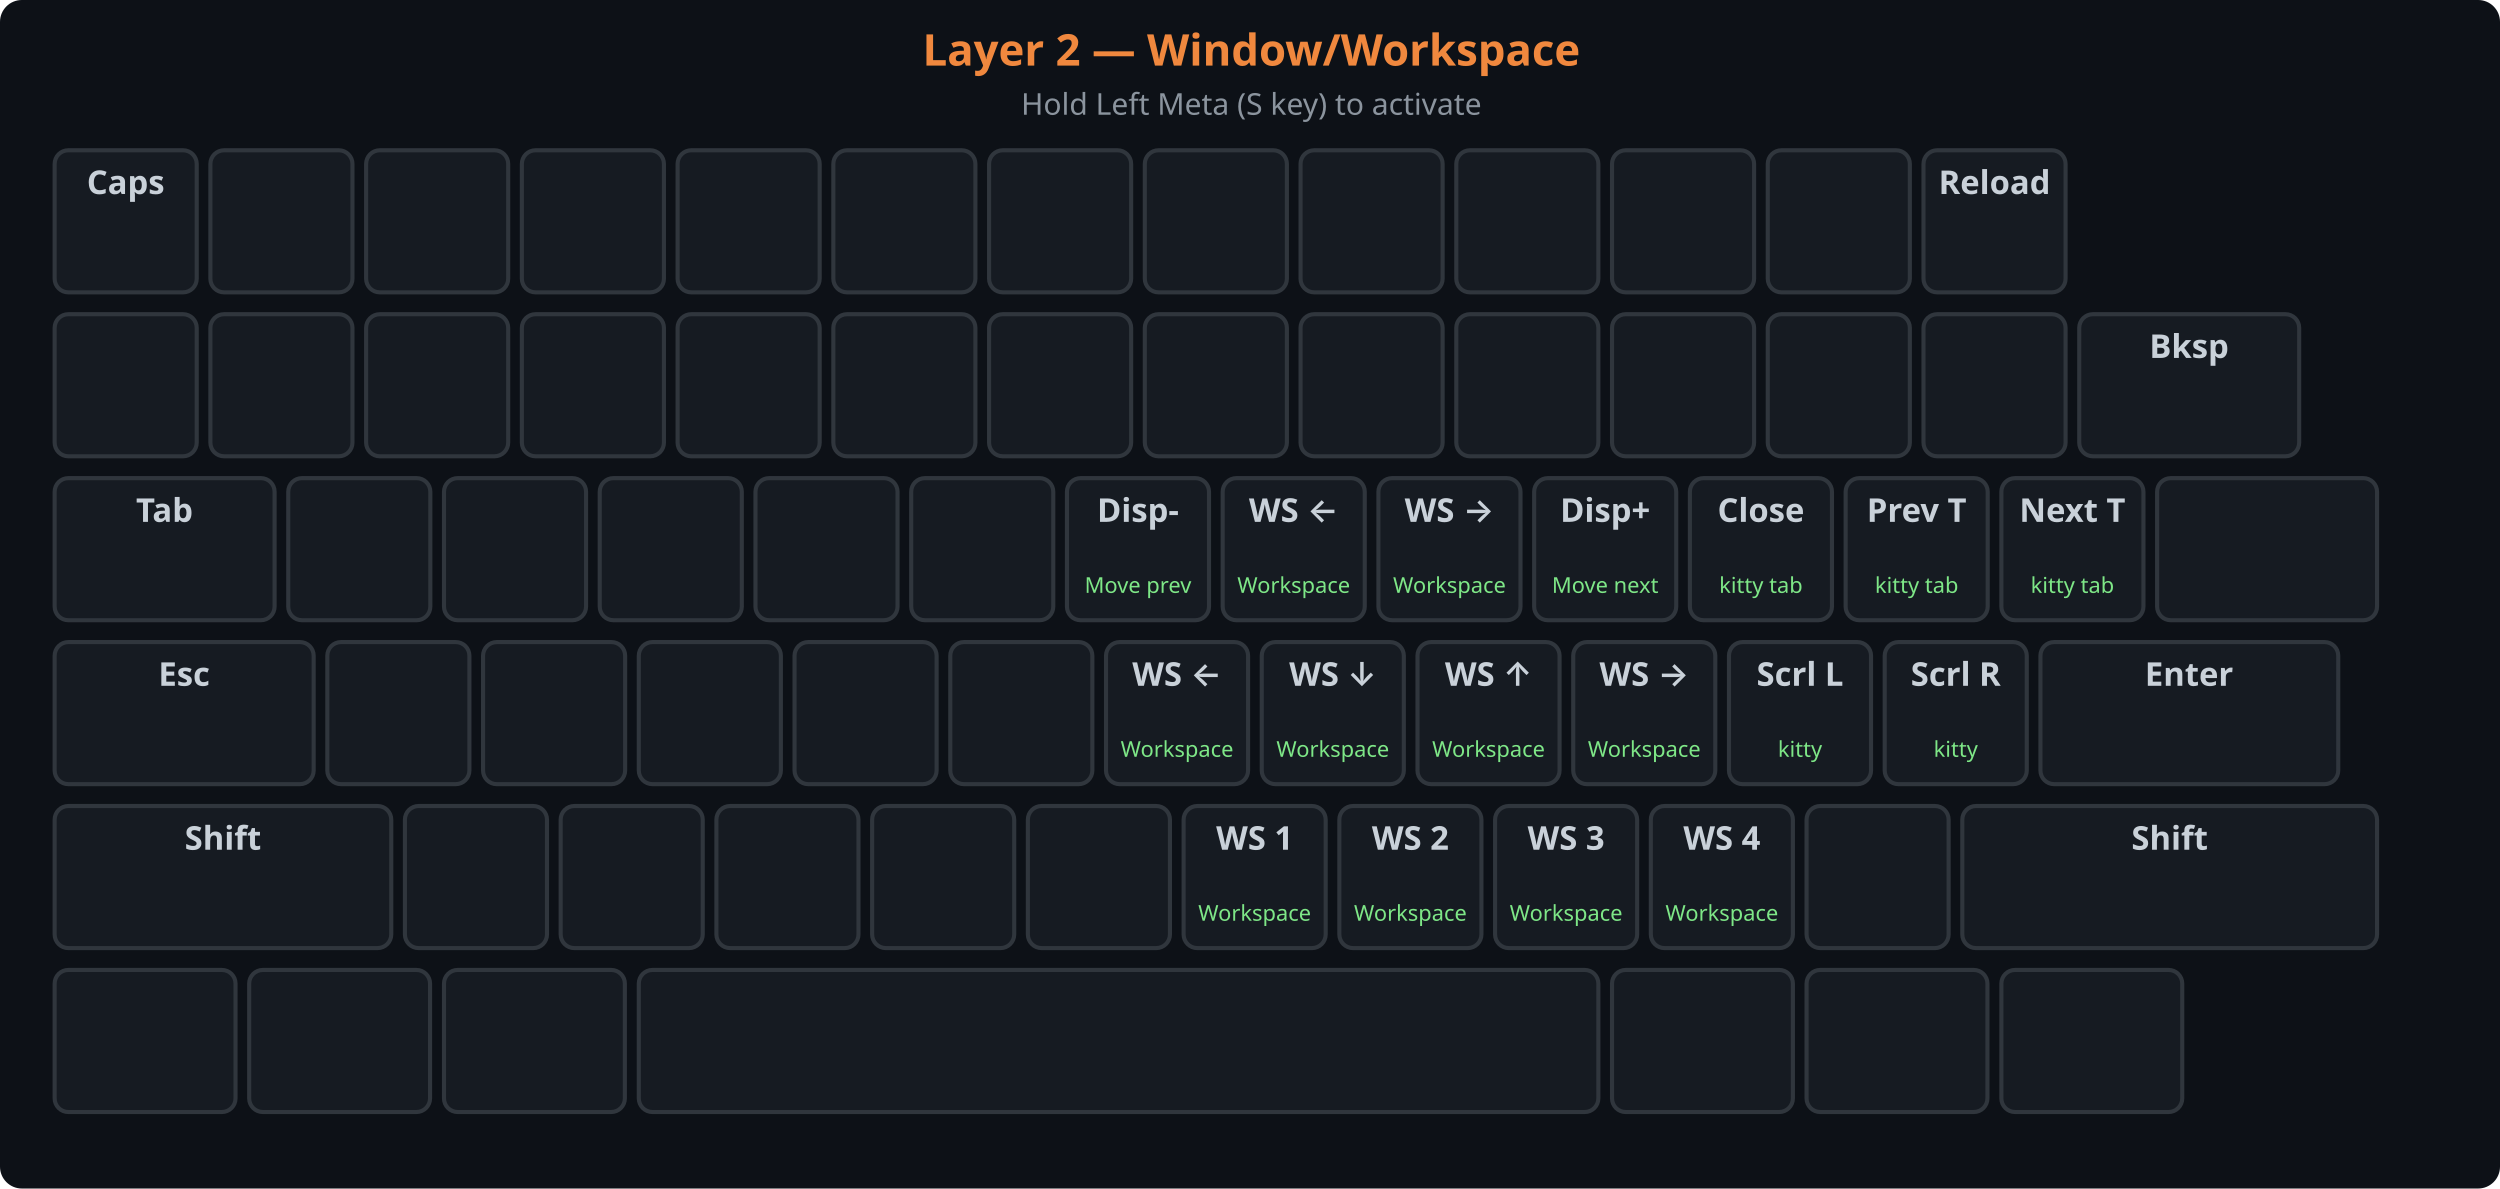
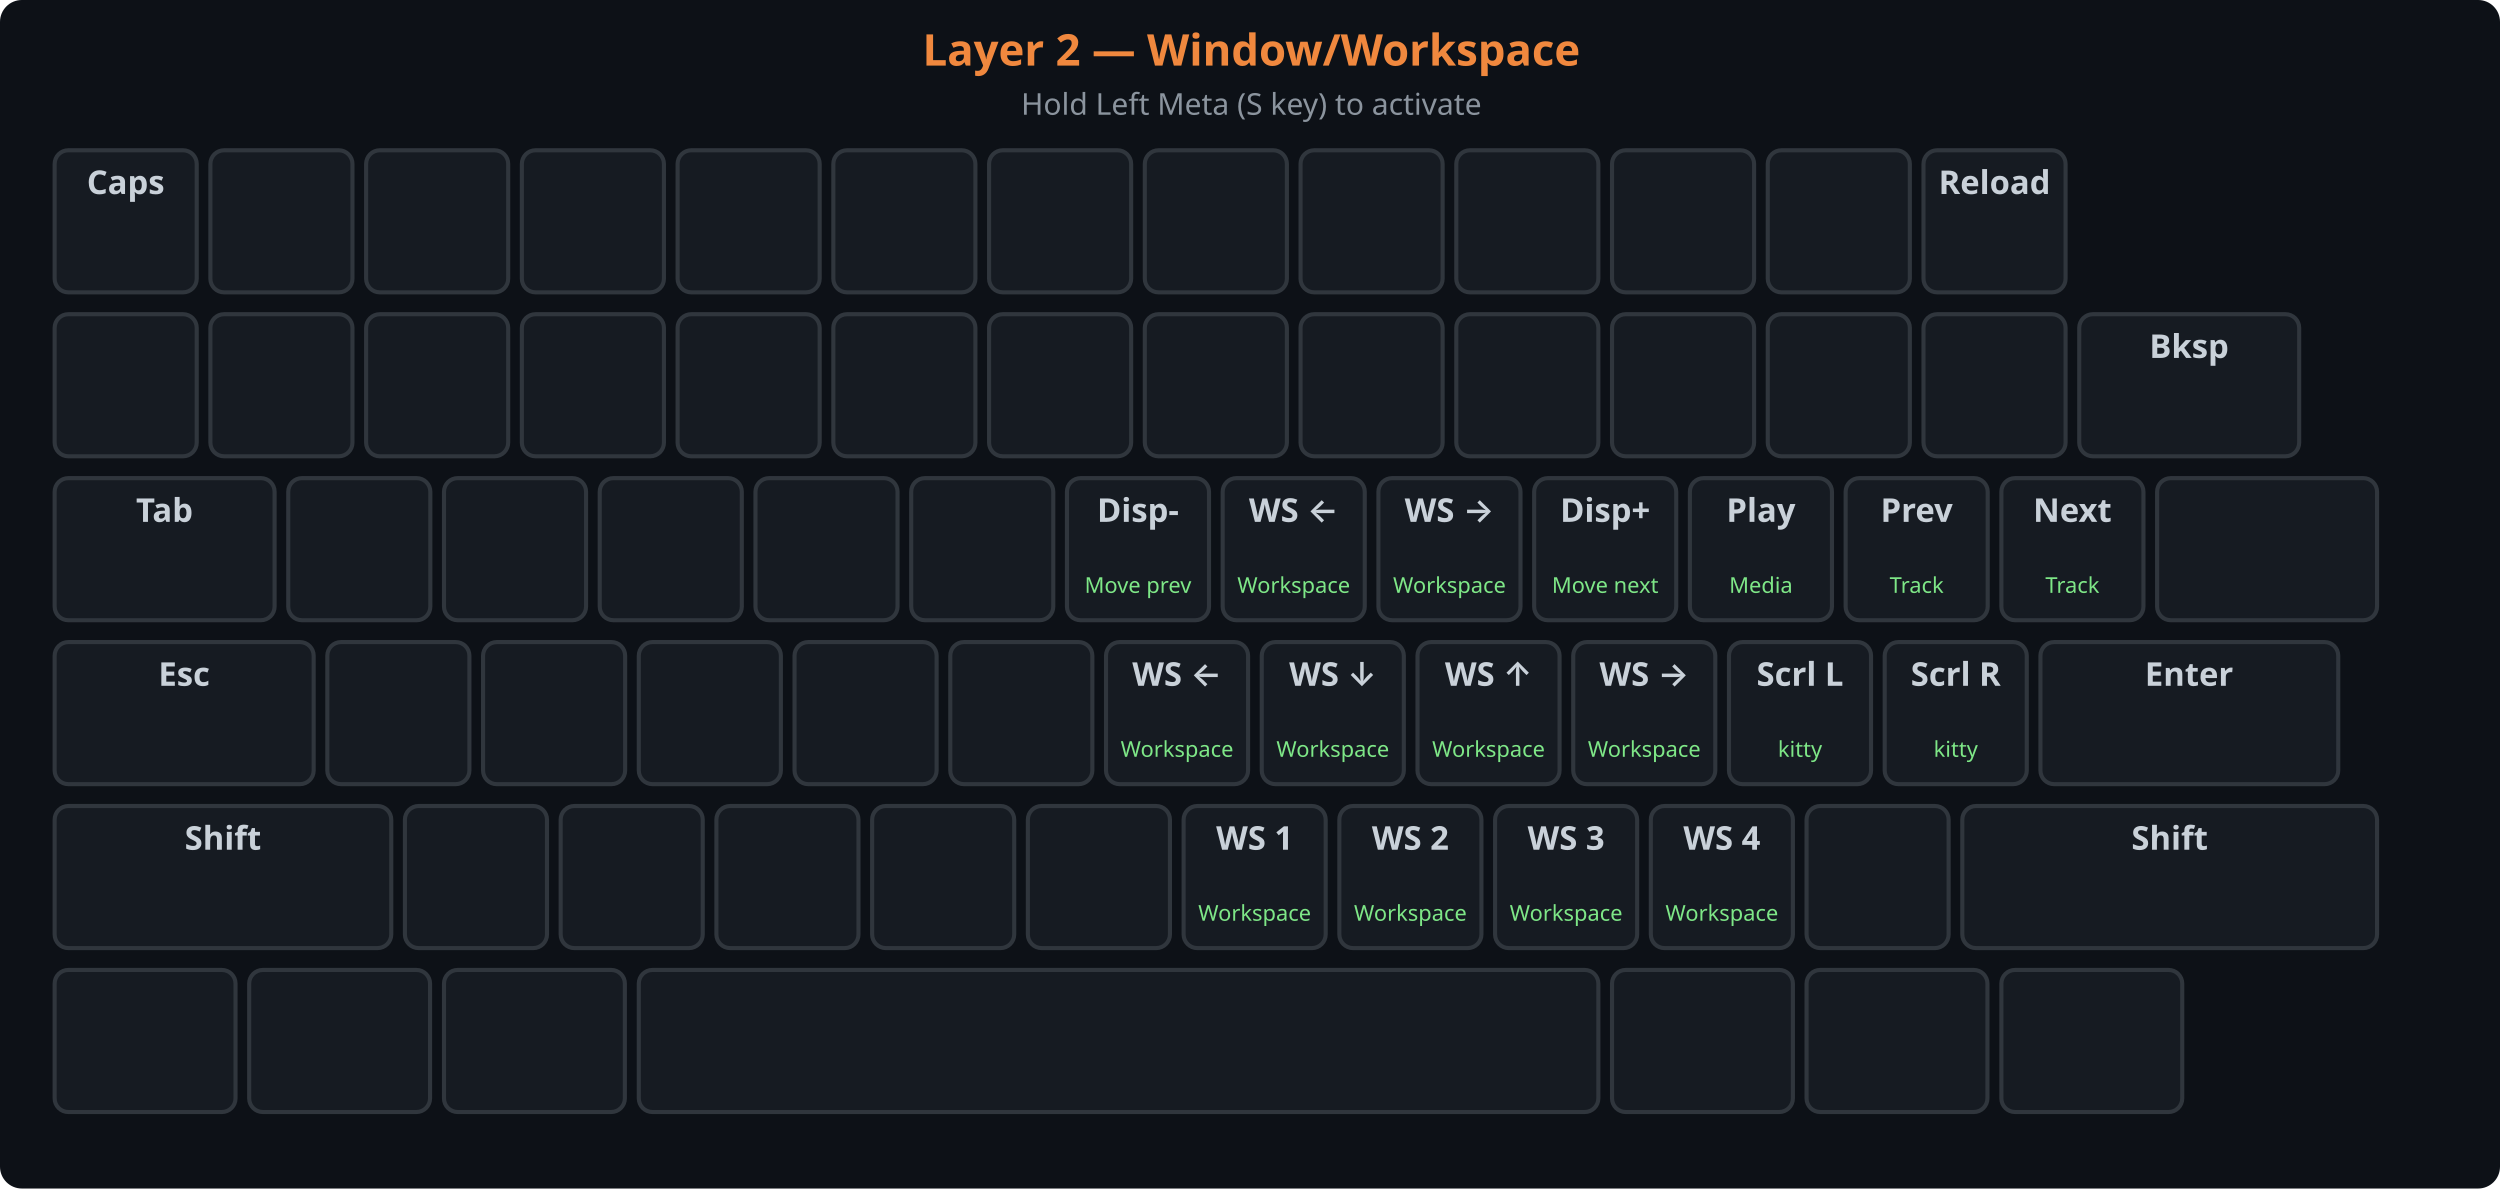
<svg xmlns="http://www.w3.org/2000/svg" viewBox="0 0 915 435" width="915" height="435">
  <rect width="100%" height="100%" fill="#0d1117" rx="8" />
  <text x="458" y="24" text-anchor="middle" fill="#f0883e" font-family="Segoe UI,system-ui,-apple-system,sans-serif" font-size="16" font-weight="700">Layer 2 — Window/Workspace</text>
  <text x="458" y="42" text-anchor="middle" fill="#8b949e" font-family="Segoe UI,system-ui,-apple-system,sans-serif" font-size="11">Hold Left Meta (S key) to activate</text>
  <rect x="20.0" y="55.0" width="52.0" height="52" rx="5" fill="#161b22" stroke="#30363d" stroke-width="1.5" />
  <text x="46.0" y="71.0" text-anchor="middle" fill="#c9d1d9" font-family="Segoe UI,system-ui,-apple-system,sans-serif" font-size="12" font-weight="600">Caps</text>
  <rect x="77.0" y="55.0" width="52.0" height="52" rx="5" fill="#161b22" stroke="#30363d" stroke-width="1.5" />
  <rect x="134.0" y="55.0" width="52.0" height="52" rx="5" fill="#161b22" stroke="#30363d" stroke-width="1.5" />
  <rect x="191.0" y="55.0" width="52.0" height="52" rx="5" fill="#161b22" stroke="#30363d" stroke-width="1.5" />
  <rect x="248.0" y="55.0" width="52.0" height="52" rx="5" fill="#161b22" stroke="#30363d" stroke-width="1.5" />
  <rect x="305.0" y="55.0" width="52.0" height="52" rx="5" fill="#161b22" stroke="#30363d" stroke-width="1.5" />
  <rect x="362.0" y="55.0" width="52.0" height="52" rx="5" fill="#161b22" stroke="#30363d" stroke-width="1.5" />
  <rect x="419.0" y="55.0" width="52.0" height="52" rx="5" fill="#161b22" stroke="#30363d" stroke-width="1.5" />
  <rect x="476.0" y="55.0" width="52.0" height="52" rx="5" fill="#161b22" stroke="#30363d" stroke-width="1.5" />
  <rect x="533.0" y="55.0" width="52.0" height="52" rx="5" fill="#161b22" stroke="#30363d" stroke-width="1.5" />
  <rect x="590.0" y="55.0" width="52.0" height="52" rx="5" fill="#161b22" stroke="#30363d" stroke-width="1.5" />
  <rect x="647.0" y="55.0" width="52.0" height="52" rx="5" fill="#161b22" stroke="#30363d" stroke-width="1.5" />
  <rect x="704.0" y="55.0" width="52.0" height="52" rx="5" fill="#161b22" stroke="#30363d" stroke-width="1.5" />
  <text x="730.0" y="71.0" text-anchor="middle" fill="#c9d1d9" font-family="Segoe UI,system-ui,-apple-system,sans-serif" font-size="12" font-weight="600">Reload</text>
  <rect x="20.0" y="115.0" width="52.0" height="52" rx="5" fill="#161b22" stroke="#30363d" stroke-width="1.5" />
  <rect x="77.0" y="115.0" width="52.0" height="52" rx="5" fill="#161b22" stroke="#30363d" stroke-width="1.5" />
  <rect x="134.0" y="115.0" width="52.0" height="52" rx="5" fill="#161b22" stroke="#30363d" stroke-width="1.5" />
  <rect x="191.0" y="115.0" width="52.0" height="52" rx="5" fill="#161b22" stroke="#30363d" stroke-width="1.5" />
  <rect x="248.0" y="115.0" width="52.0" height="52" rx="5" fill="#161b22" stroke="#30363d" stroke-width="1.5" />
  <rect x="305.0" y="115.0" width="52.0" height="52" rx="5" fill="#161b22" stroke="#30363d" stroke-width="1.5" />
  <rect x="362.0" y="115.0" width="52.0" height="52" rx="5" fill="#161b22" stroke="#30363d" stroke-width="1.5" />
  <rect x="419.0" y="115.0" width="52.0" height="52" rx="5" fill="#161b22" stroke="#30363d" stroke-width="1.5" />
  <rect x="476.0" y="115.0" width="52.0" height="52" rx="5" fill="#161b22" stroke="#30363d" stroke-width="1.5" />
  <rect x="533.0" y="115.0" width="52.0" height="52" rx="5" fill="#161b22" stroke="#30363d" stroke-width="1.5" />
  <rect x="590.0" y="115.0" width="52.0" height="52" rx="5" fill="#161b22" stroke="#30363d" stroke-width="1.5" />
  <rect x="647.0" y="115.0" width="52.0" height="52" rx="5" fill="#161b22" stroke="#30363d" stroke-width="1.5" />
  <rect x="704.0" y="115.0" width="52.0" height="52" rx="5" fill="#161b22" stroke="#30363d" stroke-width="1.5" />
  <rect x="761.0" y="115.0" width="80.5" height="52" rx="5" fill="#161b22" stroke="#30363d" stroke-width="1.5" />
  <text x="801.2" y="131.0" text-anchor="middle" fill="#c9d1d9" font-family="Segoe UI,system-ui,-apple-system,sans-serif" font-size="12" font-weight="600">Bksp</text>
  <rect x="20.0" y="175.0" width="80.5" height="52" rx="5" fill="#161b22" stroke="#30363d" stroke-width="1.5" />
  <text x="60.2" y="191.0" text-anchor="middle" fill="#c9d1d9" font-family="Segoe UI,system-ui,-apple-system,sans-serif" font-size="12" font-weight="600">Tab</text>
  <rect x="105.5" y="175.0" width="52.0" height="52" rx="5" fill="#161b22" stroke="#30363d" stroke-width="1.5" />
  <rect x="162.5" y="175.0" width="52.0" height="52" rx="5" fill="#161b22" stroke="#30363d" stroke-width="1.5" />
  <rect x="219.5" y="175.0" width="52.0" height="52" rx="5" fill="#161b22" stroke="#30363d" stroke-width="1.5" />
  <rect x="276.5" y="175.0" width="52.0" height="52" rx="5" fill="#161b22" stroke="#30363d" stroke-width="1.5" />
  <rect x="333.5" y="175.0" width="52.0" height="52" rx="5" fill="#161b22" stroke="#30363d" stroke-width="1.5" />
  <rect x="390.5" y="175.0" width="52.0" height="52" rx="5" fill="#161b22" stroke="#30363d" stroke-width="1.5" />
  <text x="416.5" y="191.0" text-anchor="middle" fill="#c9d1d9" font-family="Segoe UI,system-ui,-apple-system,sans-serif" font-size="12" font-weight="600">Disp-</text>
  <text x="416.5" y="217.0" text-anchor="middle" fill="#7ee787" font-family="Segoe UI,system-ui,-apple-system,sans-serif" font-size="8">Move prev</text>
  <rect x="447.5" y="175.0" width="52.0" height="52" rx="5" fill="#161b22" stroke="#30363d" stroke-width="1.5" />
  <text x="473.5" y="191.0" text-anchor="middle" fill="#c9d1d9" font-family="Segoe UI,system-ui,-apple-system,sans-serif" font-size="12" font-weight="600">WS ←</text>
  <text x="473.5" y="217.0" text-anchor="middle" fill="#7ee787" font-family="Segoe UI,system-ui,-apple-system,sans-serif" font-size="8">Workspace</text>
  <rect x="504.5" y="175.0" width="52.0" height="52" rx="5" fill="#161b22" stroke="#30363d" stroke-width="1.5" />
  <text x="530.5" y="191.0" text-anchor="middle" fill="#c9d1d9" font-family="Segoe UI,system-ui,-apple-system,sans-serif" font-size="12" font-weight="600">WS →</text>
  <text x="530.5" y="217.0" text-anchor="middle" fill="#7ee787" font-family="Segoe UI,system-ui,-apple-system,sans-serif" font-size="8">Workspace</text>
  <rect x="561.5" y="175.0" width="52.0" height="52" rx="5" fill="#161b22" stroke="#30363d" stroke-width="1.5" />
  <text x="587.5" y="191.0" text-anchor="middle" fill="#c9d1d9" font-family="Segoe UI,system-ui,-apple-system,sans-serif" font-size="12" font-weight="600">Disp+</text>
  <text x="587.5" y="217.0" text-anchor="middle" fill="#7ee787" font-family="Segoe UI,system-ui,-apple-system,sans-serif" font-size="8">Move next</text>
  <rect x="618.5" y="175.0" width="52.0" height="52" rx="5" fill="#161b22" stroke="#30363d" stroke-width="1.5" />
-   <text x="644.5" y="191.0" text-anchor="middle" fill="#c9d1d9" font-family="Segoe UI,system-ui,-apple-system,sans-serif" font-size="12" font-weight="600">Close</text>
-   <text x="644.5" y="217.0" text-anchor="middle" fill="#7ee787" font-family="Segoe UI,system-ui,-apple-system,sans-serif" font-size="8">kitty tab</text>
+   <text x="644.5" y="191.0" text-anchor="middle" fill="#c9d1d9" font-family="Segoe UI,system-ui,-apple-system,sans-serif" font-size="12" font-weight="600">Play</text>
+   <text x="644.5" y="217.0" text-anchor="middle" fill="#7ee787" font-family="Segoe UI,system-ui,-apple-system,sans-serif" font-size="8">Media</text>
  <rect x="675.5" y="175.0" width="52.0" height="52" rx="5" fill="#161b22" stroke="#30363d" stroke-width="1.5" />
-   <text x="701.5" y="191.0" text-anchor="middle" fill="#c9d1d9" font-family="Segoe UI,system-ui,-apple-system,sans-serif" font-size="12" font-weight="600">Prev T</text>
-   <text x="701.5" y="217.0" text-anchor="middle" fill="#7ee787" font-family="Segoe UI,system-ui,-apple-system,sans-serif" font-size="8">kitty tab</text>
+   <text x="701.5" y="191.0" text-anchor="middle" fill="#c9d1d9" font-family="Segoe UI,system-ui,-apple-system,sans-serif" font-size="12" font-weight="600">Prev</text>
+   <text x="701.5" y="217.0" text-anchor="middle" fill="#7ee787" font-family="Segoe UI,system-ui,-apple-system,sans-serif" font-size="8">Track</text>
  <rect x="732.5" y="175.0" width="52.0" height="52" rx="5" fill="#161b22" stroke="#30363d" stroke-width="1.5" />
-   <text x="758.5" y="191.0" text-anchor="middle" fill="#c9d1d9" font-family="Segoe UI,system-ui,-apple-system,sans-serif" font-size="12" font-weight="600">Next T</text>
-   <text x="758.5" y="217.0" text-anchor="middle" fill="#7ee787" font-family="Segoe UI,system-ui,-apple-system,sans-serif" font-size="8">kitty tab</text>
+   <text x="758.5" y="191.0" text-anchor="middle" fill="#c9d1d9" font-family="Segoe UI,system-ui,-apple-system,sans-serif" font-size="12" font-weight="600">Next</text>
+   <text x="758.5" y="217.0" text-anchor="middle" fill="#7ee787" font-family="Segoe UI,system-ui,-apple-system,sans-serif" font-size="8">Track</text>
  <rect x="789.5" y="175.0" width="80.5" height="52" rx="5" fill="#161b22" stroke="#30363d" stroke-width="1.5" />
  <rect x="20.0" y="235.0" width="94.8" height="52" rx="5" fill="#161b22" stroke="#30363d" stroke-width="1.5" />
  <text x="67.4" y="251.0" text-anchor="middle" fill="#c9d1d9" font-family="Segoe UI,system-ui,-apple-system,sans-serif" font-size="12" font-weight="600">Esc</text>
  <rect x="119.8" y="235.0" width="52.0" height="52" rx="5" fill="#161b22" stroke="#30363d" stroke-width="1.5" />
  <rect x="176.8" y="235.0" width="52.0" height="52" rx="5" fill="#161b22" stroke="#30363d" stroke-width="1.5" />
  <rect x="233.8" y="235.0" width="52.0" height="52" rx="5" fill="#161b22" stroke="#30363d" stroke-width="1.5" />
  <rect x="290.8" y="235.0" width="52.0" height="52" rx="5" fill="#161b22" stroke="#30363d" stroke-width="1.5" />
  <rect x="347.8" y="235.0" width="52.0" height="52" rx="5" fill="#161b22" stroke="#30363d" stroke-width="1.5" />
  <rect x="404.8" y="235.0" width="52.0" height="52" rx="5" fill="#161b22" stroke="#30363d" stroke-width="1.5" />
  <text x="430.8" y="251.0" text-anchor="middle" fill="#c9d1d9" font-family="Segoe UI,system-ui,-apple-system,sans-serif" font-size="12" font-weight="600">WS ←</text>
  <text x="430.8" y="277.0" text-anchor="middle" fill="#7ee787" font-family="Segoe UI,system-ui,-apple-system,sans-serif" font-size="8">Workspace</text>
  <rect x="461.8" y="235.0" width="52.0" height="52" rx="5" fill="#161b22" stroke="#30363d" stroke-width="1.5" />
  <text x="487.8" y="251.0" text-anchor="middle" fill="#c9d1d9" font-family="Segoe UI,system-ui,-apple-system,sans-serif" font-size="12" font-weight="600">WS ↓</text>
  <text x="487.8" y="277.0" text-anchor="middle" fill="#7ee787" font-family="Segoe UI,system-ui,-apple-system,sans-serif" font-size="8">Workspace</text>
  <rect x="518.8" y="235.0" width="52.0" height="52" rx="5" fill="#161b22" stroke="#30363d" stroke-width="1.5" />
  <text x="544.8" y="251.0" text-anchor="middle" fill="#c9d1d9" font-family="Segoe UI,system-ui,-apple-system,sans-serif" font-size="12" font-weight="600">WS ↑</text>
  <text x="544.8" y="277.0" text-anchor="middle" fill="#7ee787" font-family="Segoe UI,system-ui,-apple-system,sans-serif" font-size="8">Workspace</text>
  <rect x="575.8" y="235.0" width="52.0" height="52" rx="5" fill="#161b22" stroke="#30363d" stroke-width="1.5" />
  <text x="601.8" y="251.0" text-anchor="middle" fill="#c9d1d9" font-family="Segoe UI,system-ui,-apple-system,sans-serif" font-size="12" font-weight="600">WS →</text>
  <text x="601.8" y="277.0" text-anchor="middle" fill="#7ee787" font-family="Segoe UI,system-ui,-apple-system,sans-serif" font-size="8">Workspace</text>
  <rect x="632.8" y="235.0" width="52.0" height="52" rx="5" fill="#161b22" stroke="#30363d" stroke-width="1.5" />
  <text x="658.8" y="251.0" text-anchor="middle" fill="#c9d1d9" font-family="Segoe UI,system-ui,-apple-system,sans-serif" font-size="12" font-weight="600">Scrl L</text>
  <text x="658.8" y="277.0" text-anchor="middle" fill="#7ee787" font-family="Segoe UI,system-ui,-apple-system,sans-serif" font-size="8">kitty</text>
  <rect x="689.8" y="235.0" width="52.0" height="52" rx="5" fill="#161b22" stroke="#30363d" stroke-width="1.5" />
  <text x="715.8" y="251.0" text-anchor="middle" fill="#c9d1d9" font-family="Segoe UI,system-ui,-apple-system,sans-serif" font-size="12" font-weight="600">Scrl R</text>
  <text x="715.8" y="277.0" text-anchor="middle" fill="#7ee787" font-family="Segoe UI,system-ui,-apple-system,sans-serif" font-size="8">kitty</text>
  <rect x="746.8" y="235.0" width="109.0" height="52" rx="5" fill="#161b22" stroke="#30363d" stroke-width="1.5" />
  <text x="801.2" y="251.0" text-anchor="middle" fill="#c9d1d9" font-family="Segoe UI,system-ui,-apple-system,sans-serif" font-size="12" font-weight="600">Enter</text>
  <rect x="20.0" y="295.0" width="123.2" height="52" rx="5" fill="#161b22" stroke="#30363d" stroke-width="1.5" />
  <text x="81.6" y="311.0" text-anchor="middle" fill="#c9d1d9" font-family="Segoe UI,system-ui,-apple-system,sans-serif" font-size="12" font-weight="600">Shift</text>
  <rect x="148.2" y="295.0" width="52.0" height="52" rx="5" fill="#161b22" stroke="#30363d" stroke-width="1.5" />
  <rect x="205.2" y="295.0" width="52.0" height="52" rx="5" fill="#161b22" stroke="#30363d" stroke-width="1.5" />
  <rect x="262.2" y="295.0" width="52.0" height="52" rx="5" fill="#161b22" stroke="#30363d" stroke-width="1.5" />
  <rect x="319.2" y="295.0" width="52.0" height="52" rx="5" fill="#161b22" stroke="#30363d" stroke-width="1.5" />
  <rect x="376.2" y="295.0" width="52.0" height="52" rx="5" fill="#161b22" stroke="#30363d" stroke-width="1.5" />
  <rect x="433.2" y="295.0" width="52.0" height="52" rx="5" fill="#161b22" stroke="#30363d" stroke-width="1.5" />
  <text x="459.2" y="311.0" text-anchor="middle" fill="#c9d1d9" font-family="Segoe UI,system-ui,-apple-system,sans-serif" font-size="12" font-weight="600">WS 1</text>
  <text x="459.2" y="337.0" text-anchor="middle" fill="#7ee787" font-family="Segoe UI,system-ui,-apple-system,sans-serif" font-size="8">Workspace</text>
  <rect x="490.2" y="295.0" width="52.0" height="52" rx="5" fill="#161b22" stroke="#30363d" stroke-width="1.5" />
  <text x="516.2" y="311.0" text-anchor="middle" fill="#c9d1d9" font-family="Segoe UI,system-ui,-apple-system,sans-serif" font-size="12" font-weight="600">WS 2</text>
  <text x="516.2" y="337.0" text-anchor="middle" fill="#7ee787" font-family="Segoe UI,system-ui,-apple-system,sans-serif" font-size="8">Workspace</text>
  <rect x="547.2" y="295.0" width="52.0" height="52" rx="5" fill="#161b22" stroke="#30363d" stroke-width="1.5" />
  <text x="573.2" y="311.0" text-anchor="middle" fill="#c9d1d9" font-family="Segoe UI,system-ui,-apple-system,sans-serif" font-size="12" font-weight="600">WS 3</text>
  <text x="573.2" y="337.0" text-anchor="middle" fill="#7ee787" font-family="Segoe UI,system-ui,-apple-system,sans-serif" font-size="8">Workspace</text>
  <rect x="604.2" y="295.0" width="52.0" height="52" rx="5" fill="#161b22" stroke="#30363d" stroke-width="1.5" />
  <text x="630.2" y="311.0" text-anchor="middle" fill="#c9d1d9" font-family="Segoe UI,system-ui,-apple-system,sans-serif" font-size="12" font-weight="600">WS 4</text>
  <text x="630.2" y="337.0" text-anchor="middle" fill="#7ee787" font-family="Segoe UI,system-ui,-apple-system,sans-serif" font-size="8">Workspace</text>
  <rect x="661.2" y="295.0" width="52.0" height="52" rx="5" fill="#161b22" stroke="#30363d" stroke-width="1.5" />
  <rect x="718.2" y="295.0" width="151.8" height="52" rx="5" fill="#161b22" stroke="#30363d" stroke-width="1.5" />
  <text x="794.1" y="311.0" text-anchor="middle" fill="#c9d1d9" font-family="Segoe UI,system-ui,-apple-system,sans-serif" font-size="12" font-weight="600">Shift</text>
  <rect x="20.0" y="355.0" width="66.2" height="52" rx="5" fill="#161b22" stroke="#30363d" stroke-width="1.5" />
  <rect x="91.2" y="355.0" width="66.2" height="52" rx="5" fill="#161b22" stroke="#30363d" stroke-width="1.5" />
  <rect x="162.5" y="355.0" width="66.2" height="52" rx="5" fill="#161b22" stroke="#30363d" stroke-width="1.5" />
  <rect x="233.8" y="355.0" width="351.2" height="52" rx="5" fill="#161b22" stroke="#30363d" stroke-width="1.5" />
  <rect x="590.0" y="355.0" width="66.2" height="52" rx="5" fill="#161b22" stroke="#30363d" stroke-width="1.5" />
  <rect x="661.2" y="355.0" width="66.2" height="52" rx="5" fill="#161b22" stroke="#30363d" stroke-width="1.5" />
  <rect x="732.5" y="355.0" width="66.2" height="52" rx="5" fill="#161b22" stroke="#30363d" stroke-width="1.5" />
</svg>
